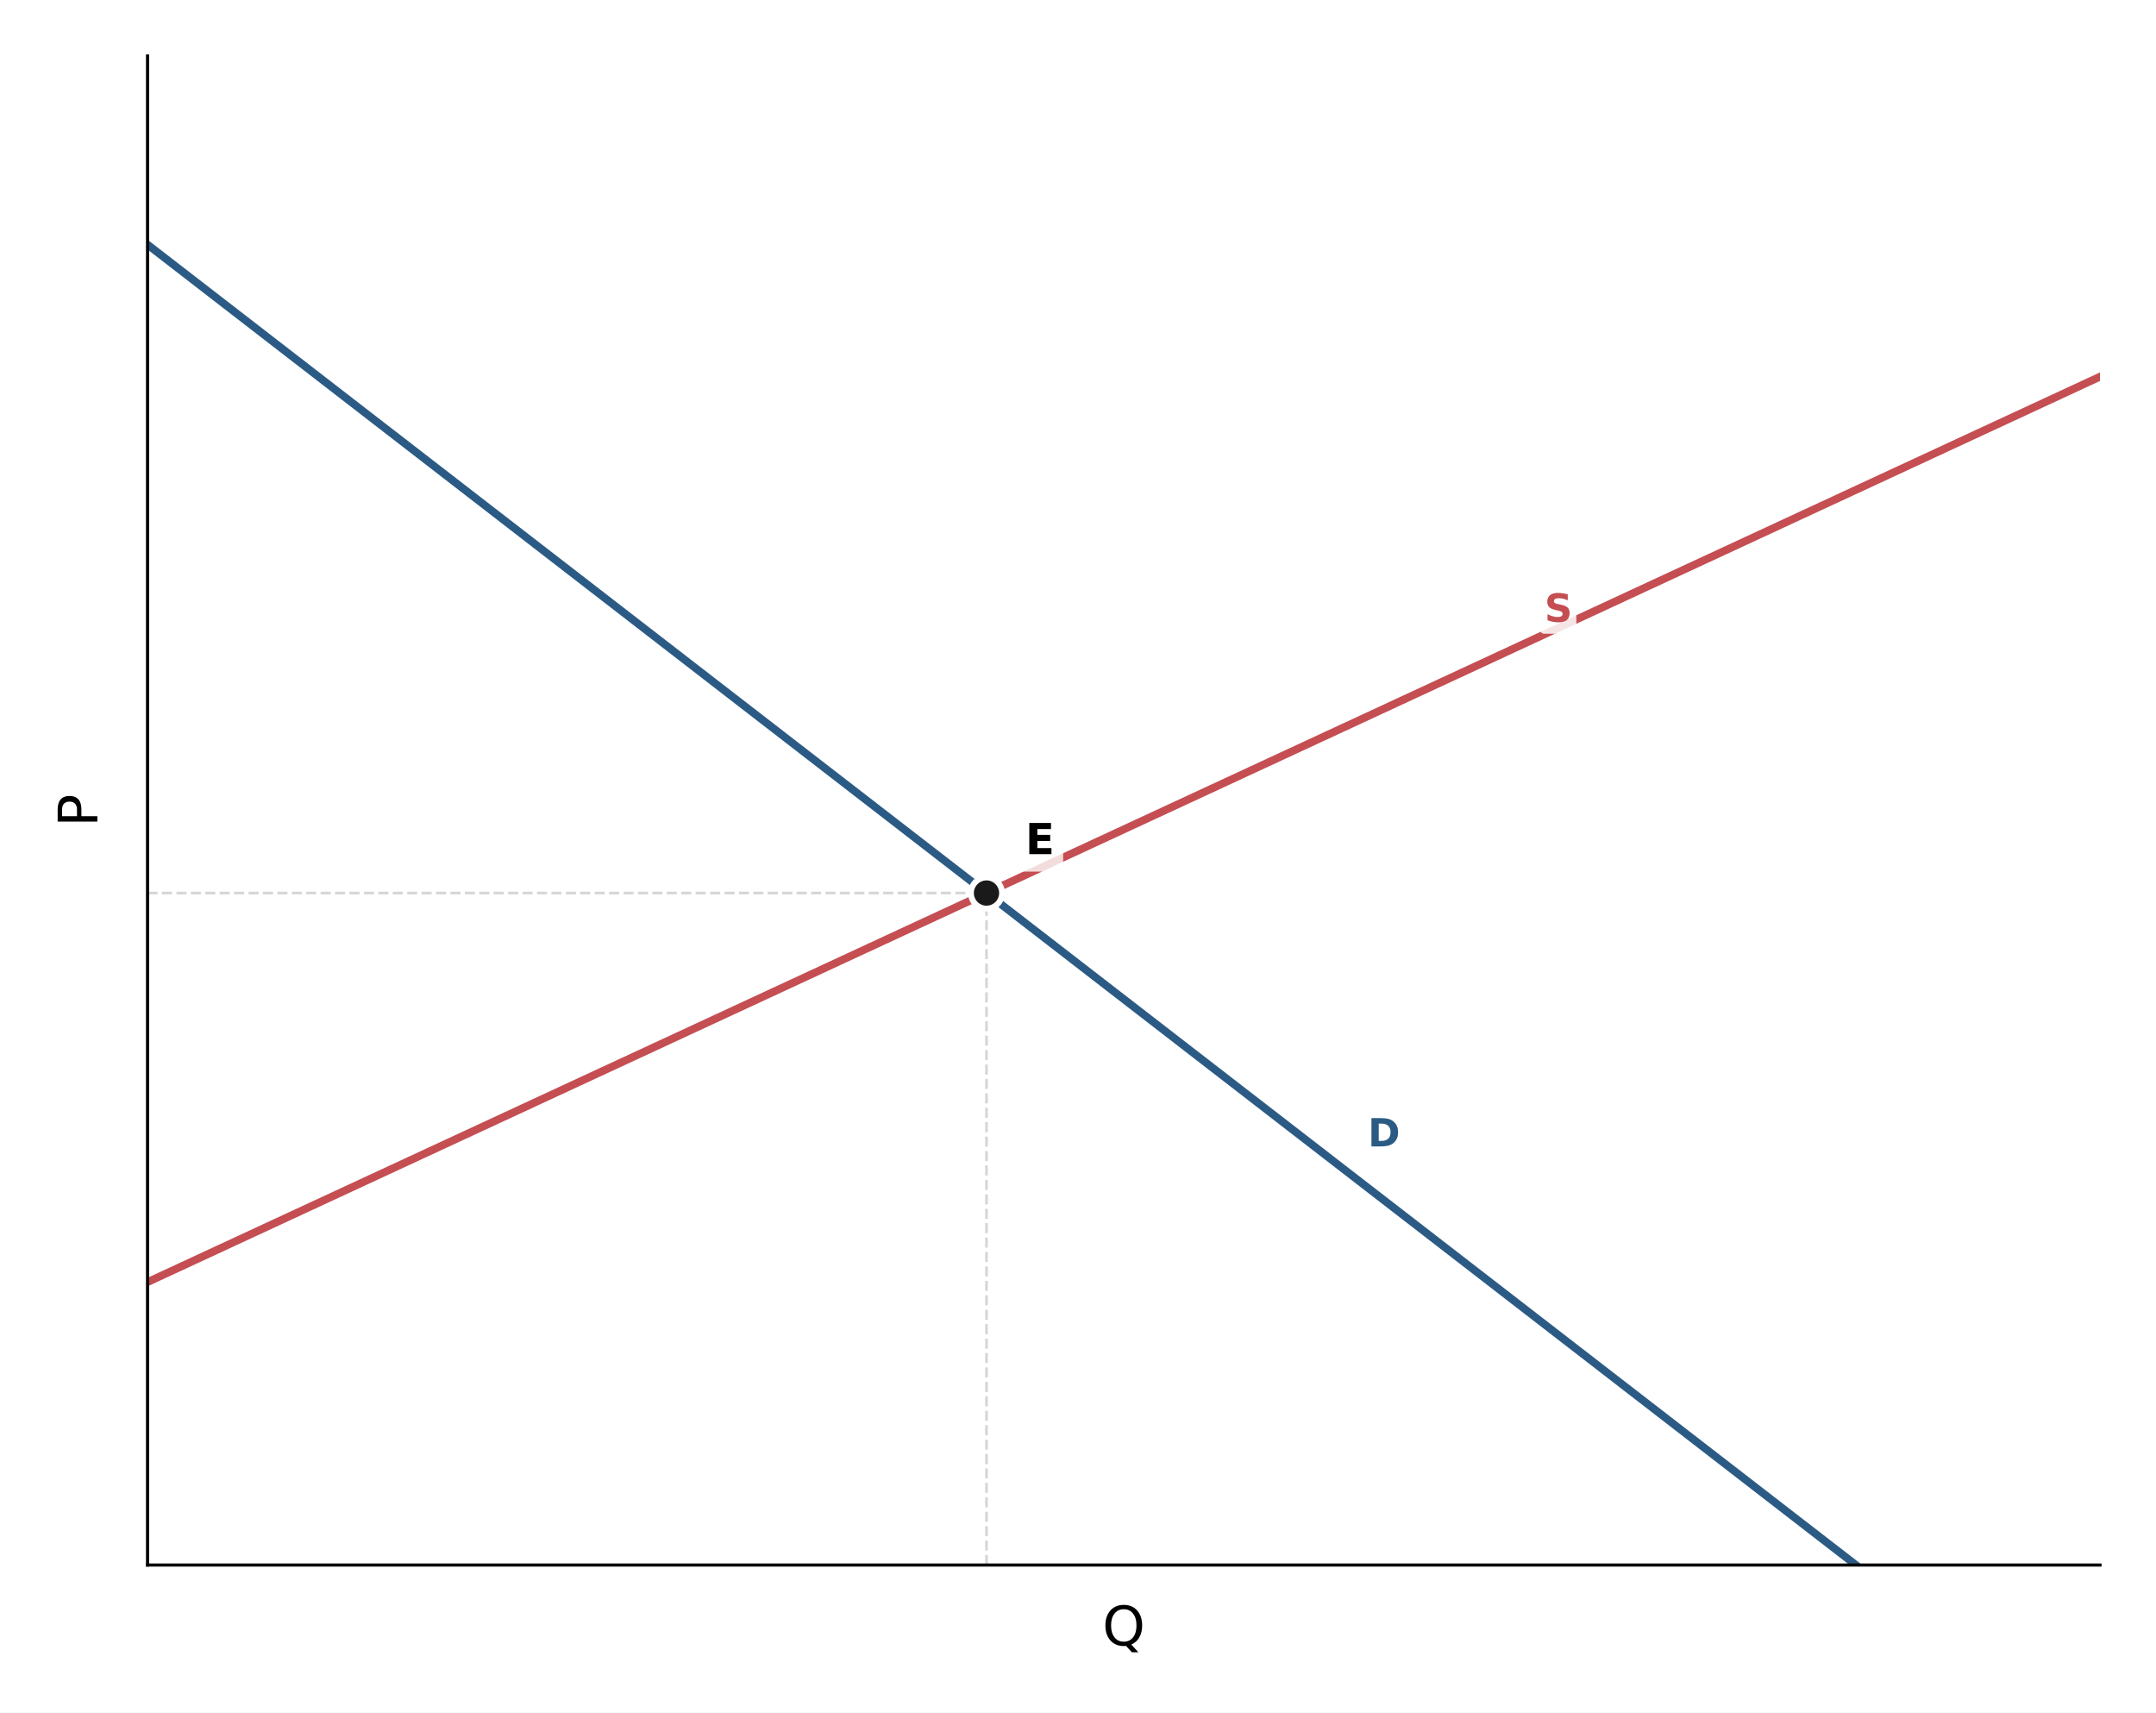
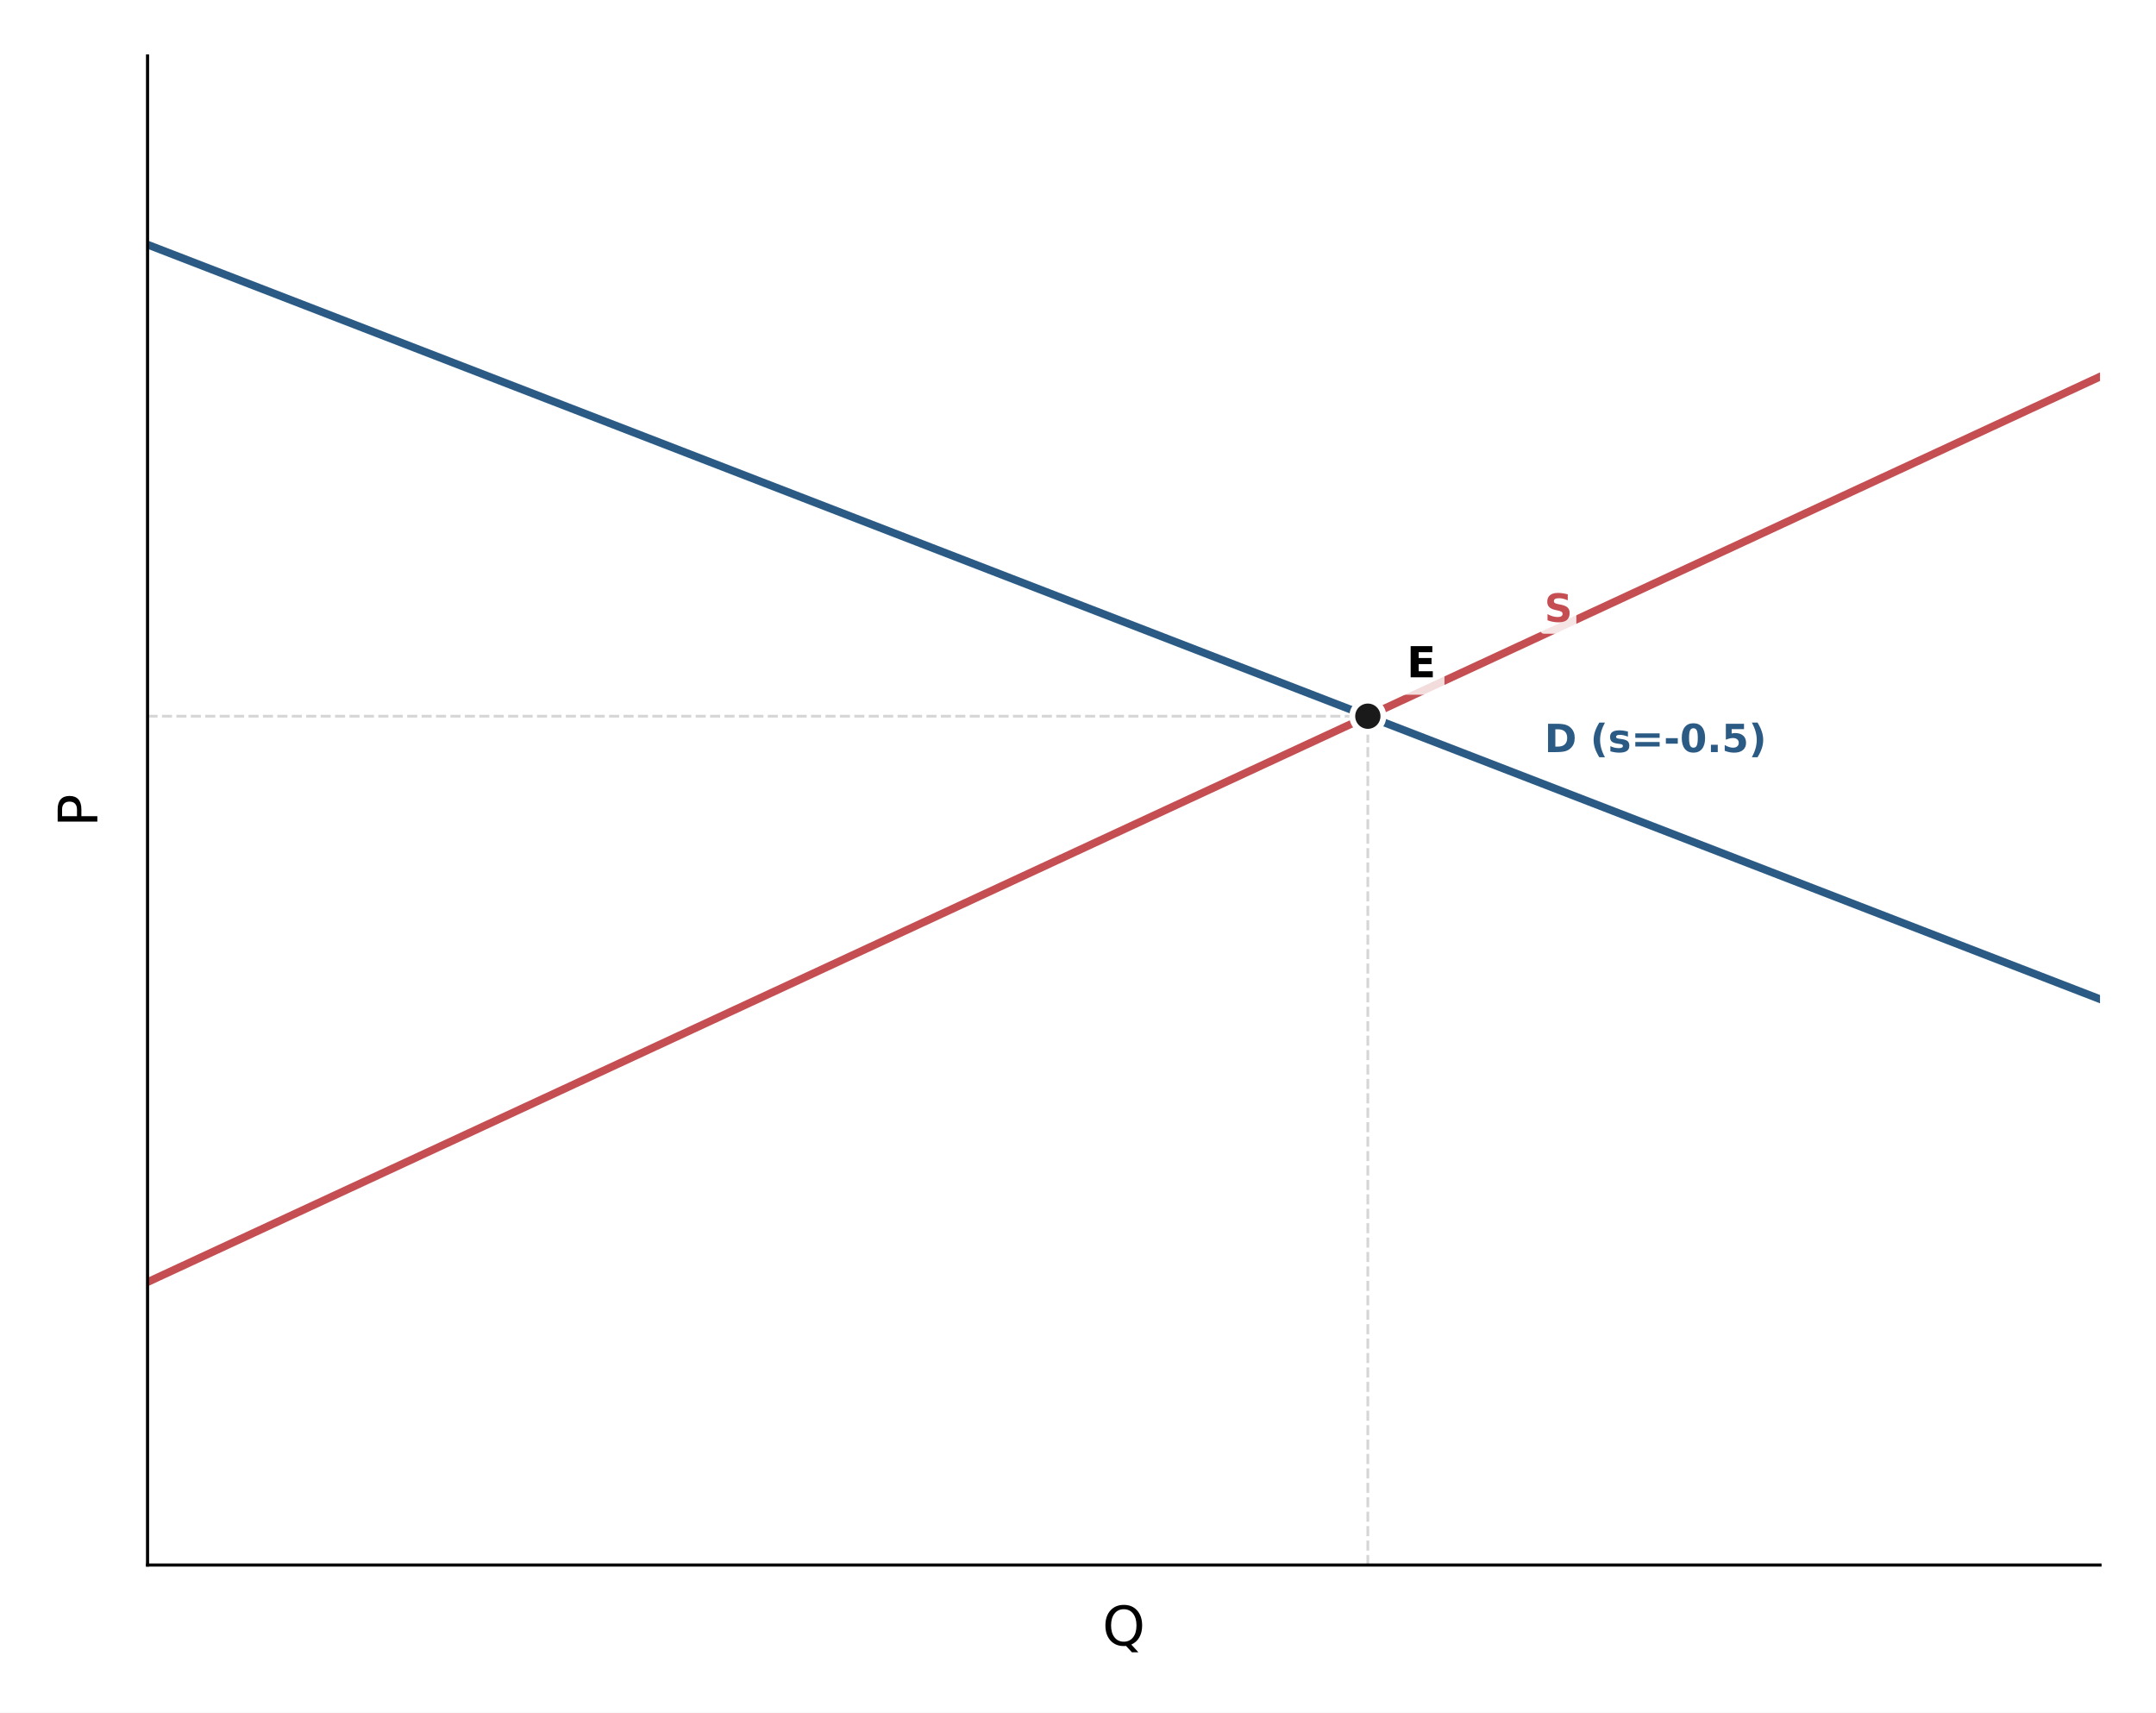
<svg xmlns="http://www.w3.org/2000/svg" xmlns:xlink="http://www.w3.org/1999/xlink" width="554.549pt" height="440.429pt" viewBox="0 0 554.549 440.429" version="1.1">
  <defs>
    <style type="text/css">*{stroke-linejoin: round; stroke-linecap: butt}</style>
  </defs>
  <g id="figure_1">
    <g id="patch_1">
      <path d="M 0 440.429  L 554.549 440.429  L 554.549 0  L 0 0  z " style="fill: #ffffff" />
    </g>
    <g id="axes_1">
      <g id="patch_2">
        <path d="M 37.949 402.48  L 540.149 402.48  L 540.149 14.4  L 37.949 14.4  z " style="fill: #ffffff" />
      </g>
      <g id="line2d_1">
-         <path d="M 253.738 402.48  L 253.738 229.663  " clip-path="url(#p0c377cfbee)" style="fill: none; stroke-dasharray: 2.59,1.12; stroke-dashoffset: 0; stroke: #999999; stroke-opacity: 0.4; stroke-width: 0.7" />
+         <path d="M 351.824 402.48  L 351.824 184.185  " clip-path="url(#p6407f90c0f)" style="fill: none; stroke-dasharray: 2.59,1.12; stroke-dashoffset: 0; stroke: #999999; stroke-opacity: 0.4; stroke-width: 0.7" />
      </g>
      <g id="line2d_2">
-         <path d="M 37.949 229.663  L 253.738 229.663  " clip-path="url(#p0c377cfbee)" style="fill: none; stroke-dasharray: 2.59,1.12; stroke-dashoffset: 0; stroke: #999999; stroke-opacity: 0.4; stroke-width: 0.7" />
+         <path d="M 37.949 184.185  L 351.824 184.185  " clip-path="url(#p6407f90c0f)" style="fill: none; stroke-dasharray: 2.59,1.12; stroke-dashoffset: 0; stroke: #999999; stroke-opacity: 0.4; stroke-width: 0.7" />
      </g>
      <g id="matplotlib.axis_1">
        <g id="xtick_1" />
        <g id="xtick_2" />
        <g id="xtick_3" />
        <g id="xtick_4" />
        <g id="xtick_5" />
        <g id="xtick_6" />
        <g id="xtick_7" />
        <g id="xtick_8" />
        <g id="xtick_9" />
        <g id="text_1">
          <g transform="translate(283.5391 423.1178) scale(0.14 -0.14)">
            <defs>
              <path id="DejaVuSans-51" d="M 2522 4238  Q 1834 4238 1429 3725  Q 1025 3213 1025 2328  Q 1025 1447 1429 934  Q 1834 422 2522 422  Q 3209 422 3611 934  Q 4013 1447 4013 2328  Q 4013 3213 3611 3725  Q 3209 4238 2522 4238  z M 3406 84  L 4238 -825  L 3475 -825  L 2784 -78  Q 2681 -84 2626 -87  Q 2572 -91 2522 -91  Q 1538 -91 948 567  Q 359 1225 359 2328  Q 359 3434 948 4092  Q 1538 4750 2522 4750  Q 3503 4750 4090 4092  Q 4678 3434 4678 2328  Q 4678 1516 4351 937  Q 4025 359 3406 84  z " transform="scale(0.015625)" />
            </defs>
            <use xlink:href="#DejaVuSans-51" />
          </g>
        </g>
      </g>
      <g id="matplotlib.axis_2">
        <g id="ytick_1" />
        <g id="ytick_2" />
        <g id="ytick_3" />
        <g id="ytick_4" />
        <g id="ytick_5" />
        <g id="ytick_6" />
        <g id="ytick_7" />
        <g id="ytick_8" />
        <g id="ytick_9" />
        <g id="text_2">
          <g transform="translate(25.03781 212.6608) rotate(-90) scale(0.14 -0.14)">
            <defs>
              <path id="DejaVuSans-50" d="M 1259 4147  L 1259 2394  L 2053 2394  Q 2494 2394 2734 2622  Q 2975 2850 2975 3272  Q 2975 3691 2734 3919  Q 2494 4147 2053 4147  L 1259 4147  z M 628 4666  L 2053 4666  Q 2838 4666 3239 4311  Q 3641 3956 3641 3272  Q 3641 2581 3239 2228  Q 2838 1875 2053 1875  L 1259 1875  L 1259 0  L 628 0  L 628 4666  z " transform="scale(0.015625)" />
            </defs>
            <use xlink:href="#DejaVuSans-50" />
          </g>
        </g>
      </g>
      <g id="line2d_3">
-         <path d="M 37.949 62.91  L 477.059 402.236  L 477.059 402.236  " clip-path="url(#p0c377cfbee)" style="fill: none; stroke: #2b5b84; stroke-width: 2; stroke-linecap: square" />
+         <path d="M 37.949 62.91  L 540.149 256.95  L 540.149 256.95  " clip-path="url(#p6407f90c0f)" style="fill: none; stroke: #2b5b84; stroke-width: 2; stroke-linecap: square" />
      </g>
      <g id="line2d_4">
-         <path d="M 37.949 329.715  L 540.149 96.867  L 540.149 96.867  " clip-path="url(#p0c377cfbee)" style="fill: none; stroke: #c44e52; stroke-width: 2; stroke-linecap: square" />
+         <path d="M 37.949 329.715  L 540.149 96.867  L 540.149 96.867  " clip-path="url(#p6407f90c0f)" style="fill: none; stroke: #c44e52; stroke-width: 2; stroke-linecap: square" />
      </g>
      <g id="patch_3">
        <path d="M 37.949 402.48  L 37.949 14.4  " style="fill: none; stroke: #000000; stroke-width: 0.8; stroke-linejoin: miter; stroke-linecap: square" />
      </g>
      <g id="patch_4">
        <path d="M 37.949 402.48  L 540.149 402.48  " style="fill: none; stroke: #000000; stroke-width: 0.8; stroke-linejoin: miter; stroke-linecap: square" />
      </g>
      <g id="text_3">
        <g id="patch_5">
-           <path d="M 351.831 297.908  L 360.132 297.908  Q 361.132 297.908 361.132 296.908  L 361.132 287.23  Q 361.132 286.23 360.132 286.23  L 351.831 286.23  Q 350.831 286.23 350.831 287.23  L 350.831 296.908  Q 350.831 297.908 351.831 297.908  z " style="fill: #ffffff; opacity: 0.85" />
+           <path d="M 397.256 196.5  L 454.375 196.5  Q 455.375 196.5 455.375 195.5  L 455.375 185.822  Q 455.375 184.822 454.375 184.822  L 397.256 184.822  Q 396.256 184.822 396.256 185.822  L 396.256 195.5  Q 396.256 196.5 397.256 196.5  z " style="fill: #ffffff; opacity: 0.85" />
        </g>
-         <g style="fill: #2b5b84" transform="translate(351.8308 294.8284) scale(0.1 -0.1)">
+         <g style="fill: #2b5b84" transform="translate(397.2559 193.4206) scale(0.1 -0.1)">
          <defs>
            <path id="DejaVuSans-Bold-44" d="M 1791 3756  L 1791 909  L 2222 909  Q 2959 909 3348 1275  Q 3738 1641 3738 2338  Q 3738 3031 3350 3393  Q 2963 3756 2222 3756  L 1791 3756  z M 588 4666  L 1856 4666  Q 2919 4666 3439 4514  Q 3959 4363 4331 4000  Q 4659 3684 4818 3271  Q 4978 2859 4978 2338  Q 4978 1809 4818 1395  Q 4659 981 4331 666  Q 3956 303 3431 151  Q 2906 0 1856 0  L 588 0  L 588 4666  z " transform="scale(0.015625)" />
+             <path id="DejaVuSans-Bold-20" transform="scale(0.015625)" />
+             <path id="DejaVuSans-Bold-28" d="M 2413 -844  L 1484 -844  Q 1006 -72 778 623  Q 550 1319 550 2003  Q 550 2688 779 3389  Q 1009 4091 1484 4856  L 2413 4856  Q 2013 4116 1813 3408  Q 1613 2700 1613 2009  Q 1613 1319 1811 609  Q 2009 -100 2413 -844  z " transform="scale(0.015625)" />
+             <path id="DejaVuSans-Bold-73" d="M 3272 3391  L 3272 2541  Q 2913 2691 2578 2766  Q 2244 2841 1947 2841  Q 1628 2841 1473 2761  Q 1319 2681 1319 2516  Q 1319 2381 1436 2309  Q 1553 2238 1856 2203  L 2053 2175  Q 2913 2066 3209 1816  Q 3506 1566 3506 1031  Q 3506 472 3093 190  Q 2681 -91 1863 -91  Q 1516 -91 1145 -36  Q 775 19 384 128  L 384 978  Q 719 816 1070 734  Q 1422 653 1784 653  Q 2113 653 2278 743  Q 2444 834 2444 1013  Q 2444 1163 2330 1236  Q 2216 1309 1875 1350  L 1678 1375  Q 931 1469 631 1722  Q 331 1975 331 2491  Q 331 3047 712 3315  Q 1094 3584 1881 3584  Q 2191 3584 2531 3537  Q 2872 3491 3272 3391  z " transform="scale(0.015625)" />
+             <path id="DejaVuSans-Bold-3d" d="M 678 3084  L 4684 3084  L 4684 2350  L 678 2350  L 678 3084  z M 678 1663  L 4684 1663  L 4684 922  L 678 922  L 678 1663  z " transform="scale(0.015625)" />
+             <path id="DejaVuSans-Bold-2d" d="M 347 2297  L 2309 2297  L 2309 1388  L 347 1388  L 347 2297  z " transform="scale(0.015625)" />
+             <path id="DejaVuSans-Bold-30" d="M 2944 2338  Q 2944 3213 2780 3570  Q 2616 3928 2228 3928  Q 1841 3928 1675 3570  Q 1509 3213 1509 2338  Q 1509 1453 1675 1090  Q 1841 728 2228 728  Q 2613 728 2778 1090  Q 2944 1453 2944 2338  z M 4147 2328  Q 4147 1169 3647 539  Q 3147 -91 2228 -91  Q 1306 -91 806 539  Q 306 1169 306 2328  Q 306 3491 806 4120  Q 1306 4750 2228 4750  Q 3147 4750 3647 4120  Q 4147 3491 4147 2328  z " transform="scale(0.015625)" />
+             <path id="DejaVuSans-Bold-2e" d="M 653 1209  L 1778 1209  L 1778 0  L 653 0  L 653 1209  z " transform="scale(0.015625)" />
+             <path id="DejaVuSans-Bold-35" d="M 678 4666  L 3669 4666  L 3669 3781  L 1638 3781  L 1638 3059  Q 1775 3097 1914 3117  Q 2053 3138 2203 3138  Q 3056 3138 3531 2711  Q 4006 2284 4006 1522  Q 4006 766 3489 337  Q 2972 -91 2053 -91  Q 1656 -91 1267 -14  Q 878 63 494 219  L 494 1166  Q 875 947 1217 837  Q 1559 728 1863 728  Q 2300 728 2551 942  Q 2803 1156 2803 1522  Q 2803 1891 2551 2103  Q 2300 2316 1863 2316  Q 1603 2316 1309 2248  Q 1016 2181 678 2041  L 678 4666  z " transform="scale(0.015625)" />
+             <path id="DejaVuSans-Bold-29" d="M 513 -844  Q 913 -100 1113 609  Q 1313 1319 1313 2009  Q 1313 2700 1113 3408  Q 913 4116 513 4856  L 1441 4856  Q 1916 4091 2145 3389  Q 2375 2688 2375 2003  Q 2375 1319 2147 623  Q 1919 -72 1441 -844  L 513 -844  z " transform="scale(0.015625)" />
          </defs>
          <use xlink:href="#DejaVuSans-Bold-44" />
+           <use xlink:href="#DejaVuSans-Bold-20" x="83.008" />
+           <use xlink:href="#DejaVuSans-Bold-28" x="117.822" />
+           <use xlink:href="#DejaVuSans-Bold-73" x="163.525" />
+           <use xlink:href="#DejaVuSans-Bold-3d" x="223.047" />
+           <use xlink:href="#DejaVuSans-Bold-2d" x="306.836" />
+           <use xlink:href="#DejaVuSans-Bold-30" x="348.34" />
+           <use xlink:href="#DejaVuSans-Bold-2e" x="417.92" />
+           <use xlink:href="#DejaVuSans-Bold-35" x="455.908" />
+           <use xlink:href="#DejaVuSans-Bold-29" x="525.488" />
        </g>
      </g>
      <g id="text_4">
        <g id="patch_6">
          <path d="M 397.256 162.982  L 404.457 162.982  Q 405.457 162.982 405.457 161.982  L 405.457 152.304  Q 405.457 151.304 404.457 151.304  L 397.256 151.304  Q 396.256 151.304 396.256 152.304  L 396.256 161.982  Q 396.256 162.982 397.256 162.982  z " style="fill: #ffffff; opacity: 0.85" />
        </g>
        <g style="fill: #c44e52" transform="translate(397.2559 159.9023) scale(0.1 -0.1)">
          <defs>
            <path id="DejaVuSans-Bold-53" d="M 3834 4519  L 3834 3531  Q 3450 3703 3084 3790  Q 2719 3878 2394 3878  Q 1963 3878 1756 3759  Q 1550 3641 1550 3391  Q 1550 3203 1689 3098  Q 1828 2994 2194 2919  L 2706 2816  Q 3484 2659 3812 2340  Q 4141 2022 4141 1434  Q 4141 663 3683 286  Q 3225 -91 2284 -91  Q 1841 -91 1394 -6  Q 947 78 500 244  L 500 1259  Q 947 1022 1364 901  Q 1781 781 2169 781  Q 2563 781 2772 912  Q 2981 1044 2981 1288  Q 2981 1506 2839 1625  Q 2697 1744 2272 1838  L 1806 1941  Q 1106 2091 782 2419  Q 459 2747 459 3303  Q 459 4000 909 4375  Q 1359 4750 2203 4750  Q 2588 4750 2994 4692  Q 3400 4634 3834 4519  z " transform="scale(0.015625)" />
          </defs>
          <use xlink:href="#DejaVuSans-Bold-53" />
        </g>
      </g>
      <g id="text_5">
        <g id="patch_7">
-           <path d="M 263.738 224.151  L 271.253 224.151  Q 273.453 224.151 273.453 221.951  L 273.453 211.305  Q 273.453 209.105 271.253 209.105  L 263.738 209.105  Q 261.538 209.105 261.538 211.305  L 261.538 221.951  Q 261.538 224.151 263.738 224.151  z " style="fill: #ffffff; opacity: 0.8" />
+           <path d="M 361.824 178.673  L 369.339 178.673  Q 371.539 178.673 371.539 176.473  L 371.539 165.827  Q 371.539 163.627 369.339 163.627  L 361.824 163.627  Q 359.624 163.627 359.624 165.827  L 359.624 176.473  Q 359.624 178.673 361.824 178.673  z " style="fill: #ffffff; opacity: 0.8" />
        </g>
-         <g transform="translate(263.7384 219.6631) scale(0.11 -0.11)">
+         <g transform="translate(361.8244 174.185) scale(0.11 -0.11)">
          <defs>
            <path id="DejaVuSans-Bold-45" d="M 588 4666  L 3834 4666  L 3834 3756  L 1791 3756  L 1791 2888  L 3713 2888  L 3713 1978  L 1791 1978  L 1791 909  L 3903 909  L 3903 0  L 588 0  L 588 4666  z " transform="scale(0.015625)" />
          </defs>
          <use xlink:href="#DejaVuSans-Bold-45" />
        </g>
      </g>
      <g id="line2d_5">
        <defs>
-           <path id="mc26d77935c" d="M 0 4  C 1.061 4 2.078 3.579 2.828 2.828  C 3.579 2.078 4 1.061 4 0  C 4 -1.061 3.579 -2.078 2.828 -2.828  C 2.078 -3.579 1.061 -4 0 -4  C -1.061 -4 -2.078 -3.579 -2.828 -2.828  C -3.579 -2.078 -4 -1.061 -4 0  C -4 1.061 -3.579 2.078 -2.828 2.828  C -2.078 3.579 -1.061 4 0 4  z " style="stroke: #ffffff; stroke-width: 1.5" />
+           <path id="m3534ec12b4" d="M 0 4  C 1.061 4 2.078 3.579 2.828 2.828  C 3.579 2.078 4 1.061 4 0  C 4 -1.061 3.579 -2.078 2.828 -2.828  C 2.078 -3.579 1.061 -4 0 -4  C -1.061 -4 -2.078 -3.579 -2.828 -2.828  C -3.579 -2.078 -4 -1.061 -4 0  C -4 1.061 -3.579 2.078 -2.828 2.828  C -2.078 3.579 -1.061 4 0 4  z " style="stroke: #ffffff; stroke-width: 1.5" />
        </defs>
-         <g clip-path="url(#p0c377cfbee)">
-           <use xlink:href="#mc26d77935c" x="253.738" y="229.663" style="fill: #1a1a1a; stroke: #ffffff; stroke-width: 1.5" />
+         <g clip-path="url(#p6407f90c0f)">
+           <use xlink:href="#m3534ec12b4" x="351.824" y="184.185" style="fill: #1a1a1a; stroke: #ffffff; stroke-width: 1.5" />
        </g>
      </g>
    </g>
  </g>
  <defs>
-     <clipPath id="p0c377cfbee">
+     <clipPath id="p6407f90c0f">
      <rect x="37.949" y="14.4" width="502.2" height="388.08" />
    </clipPath>
  </defs>
</svg>
